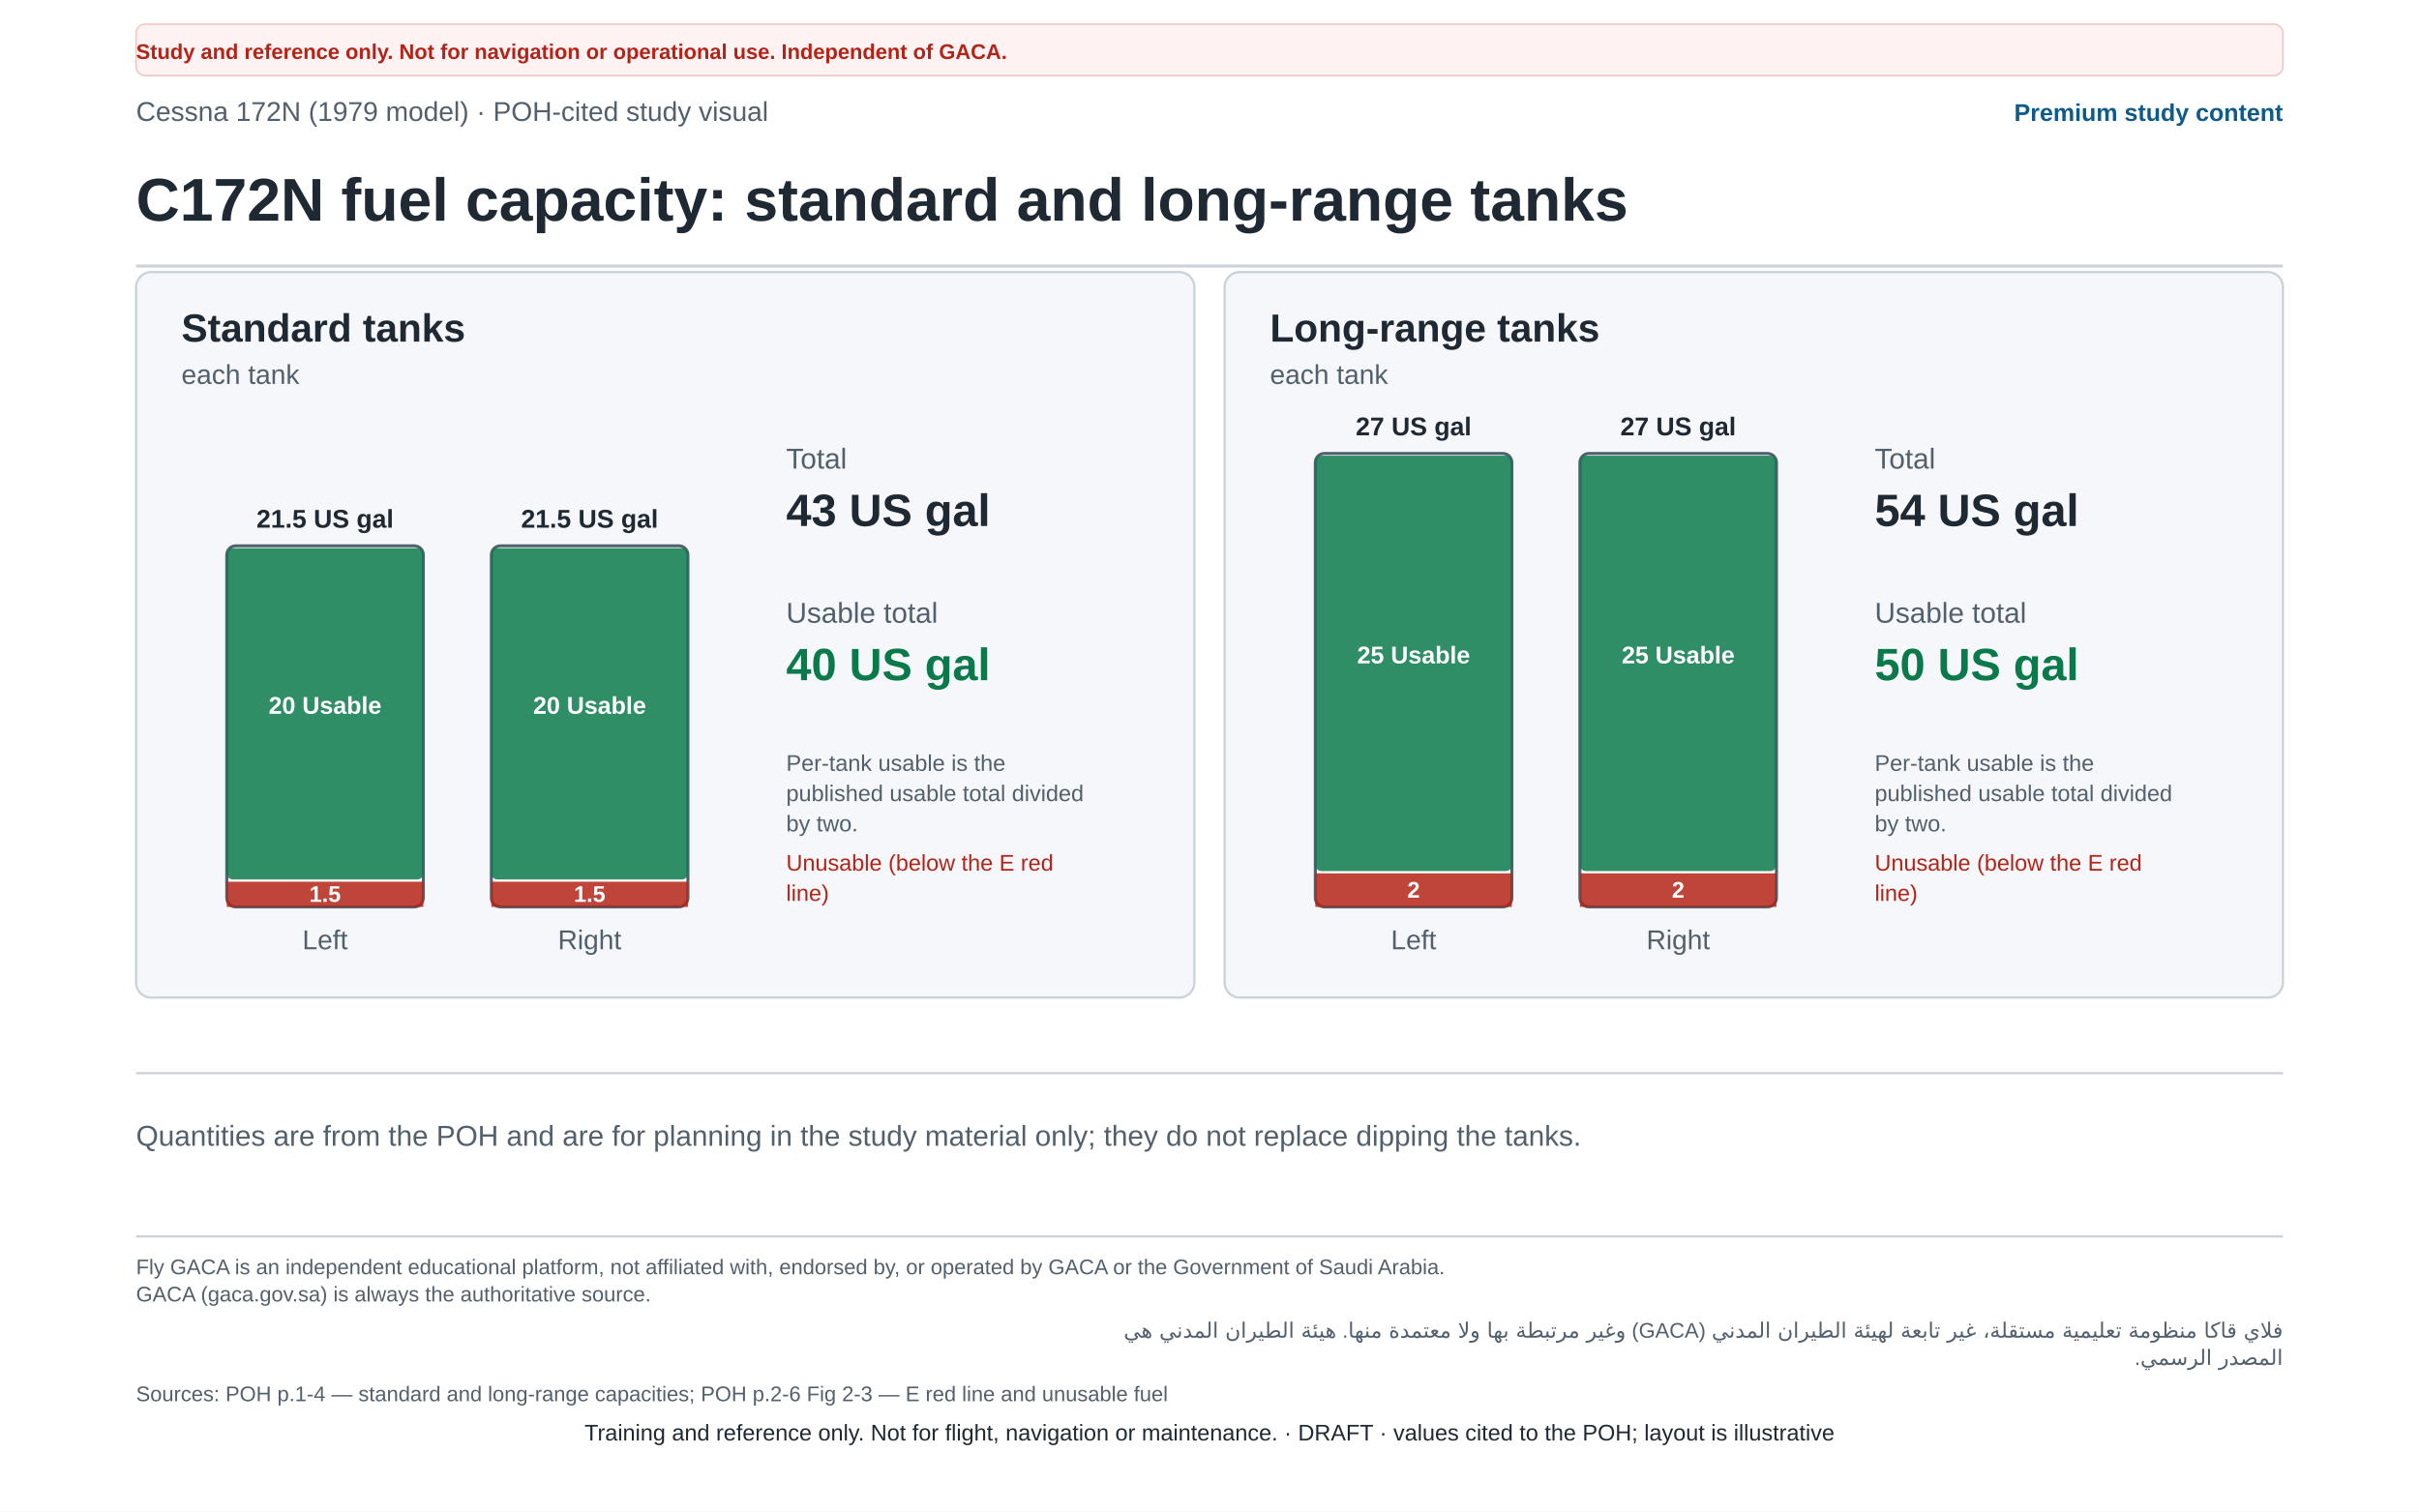
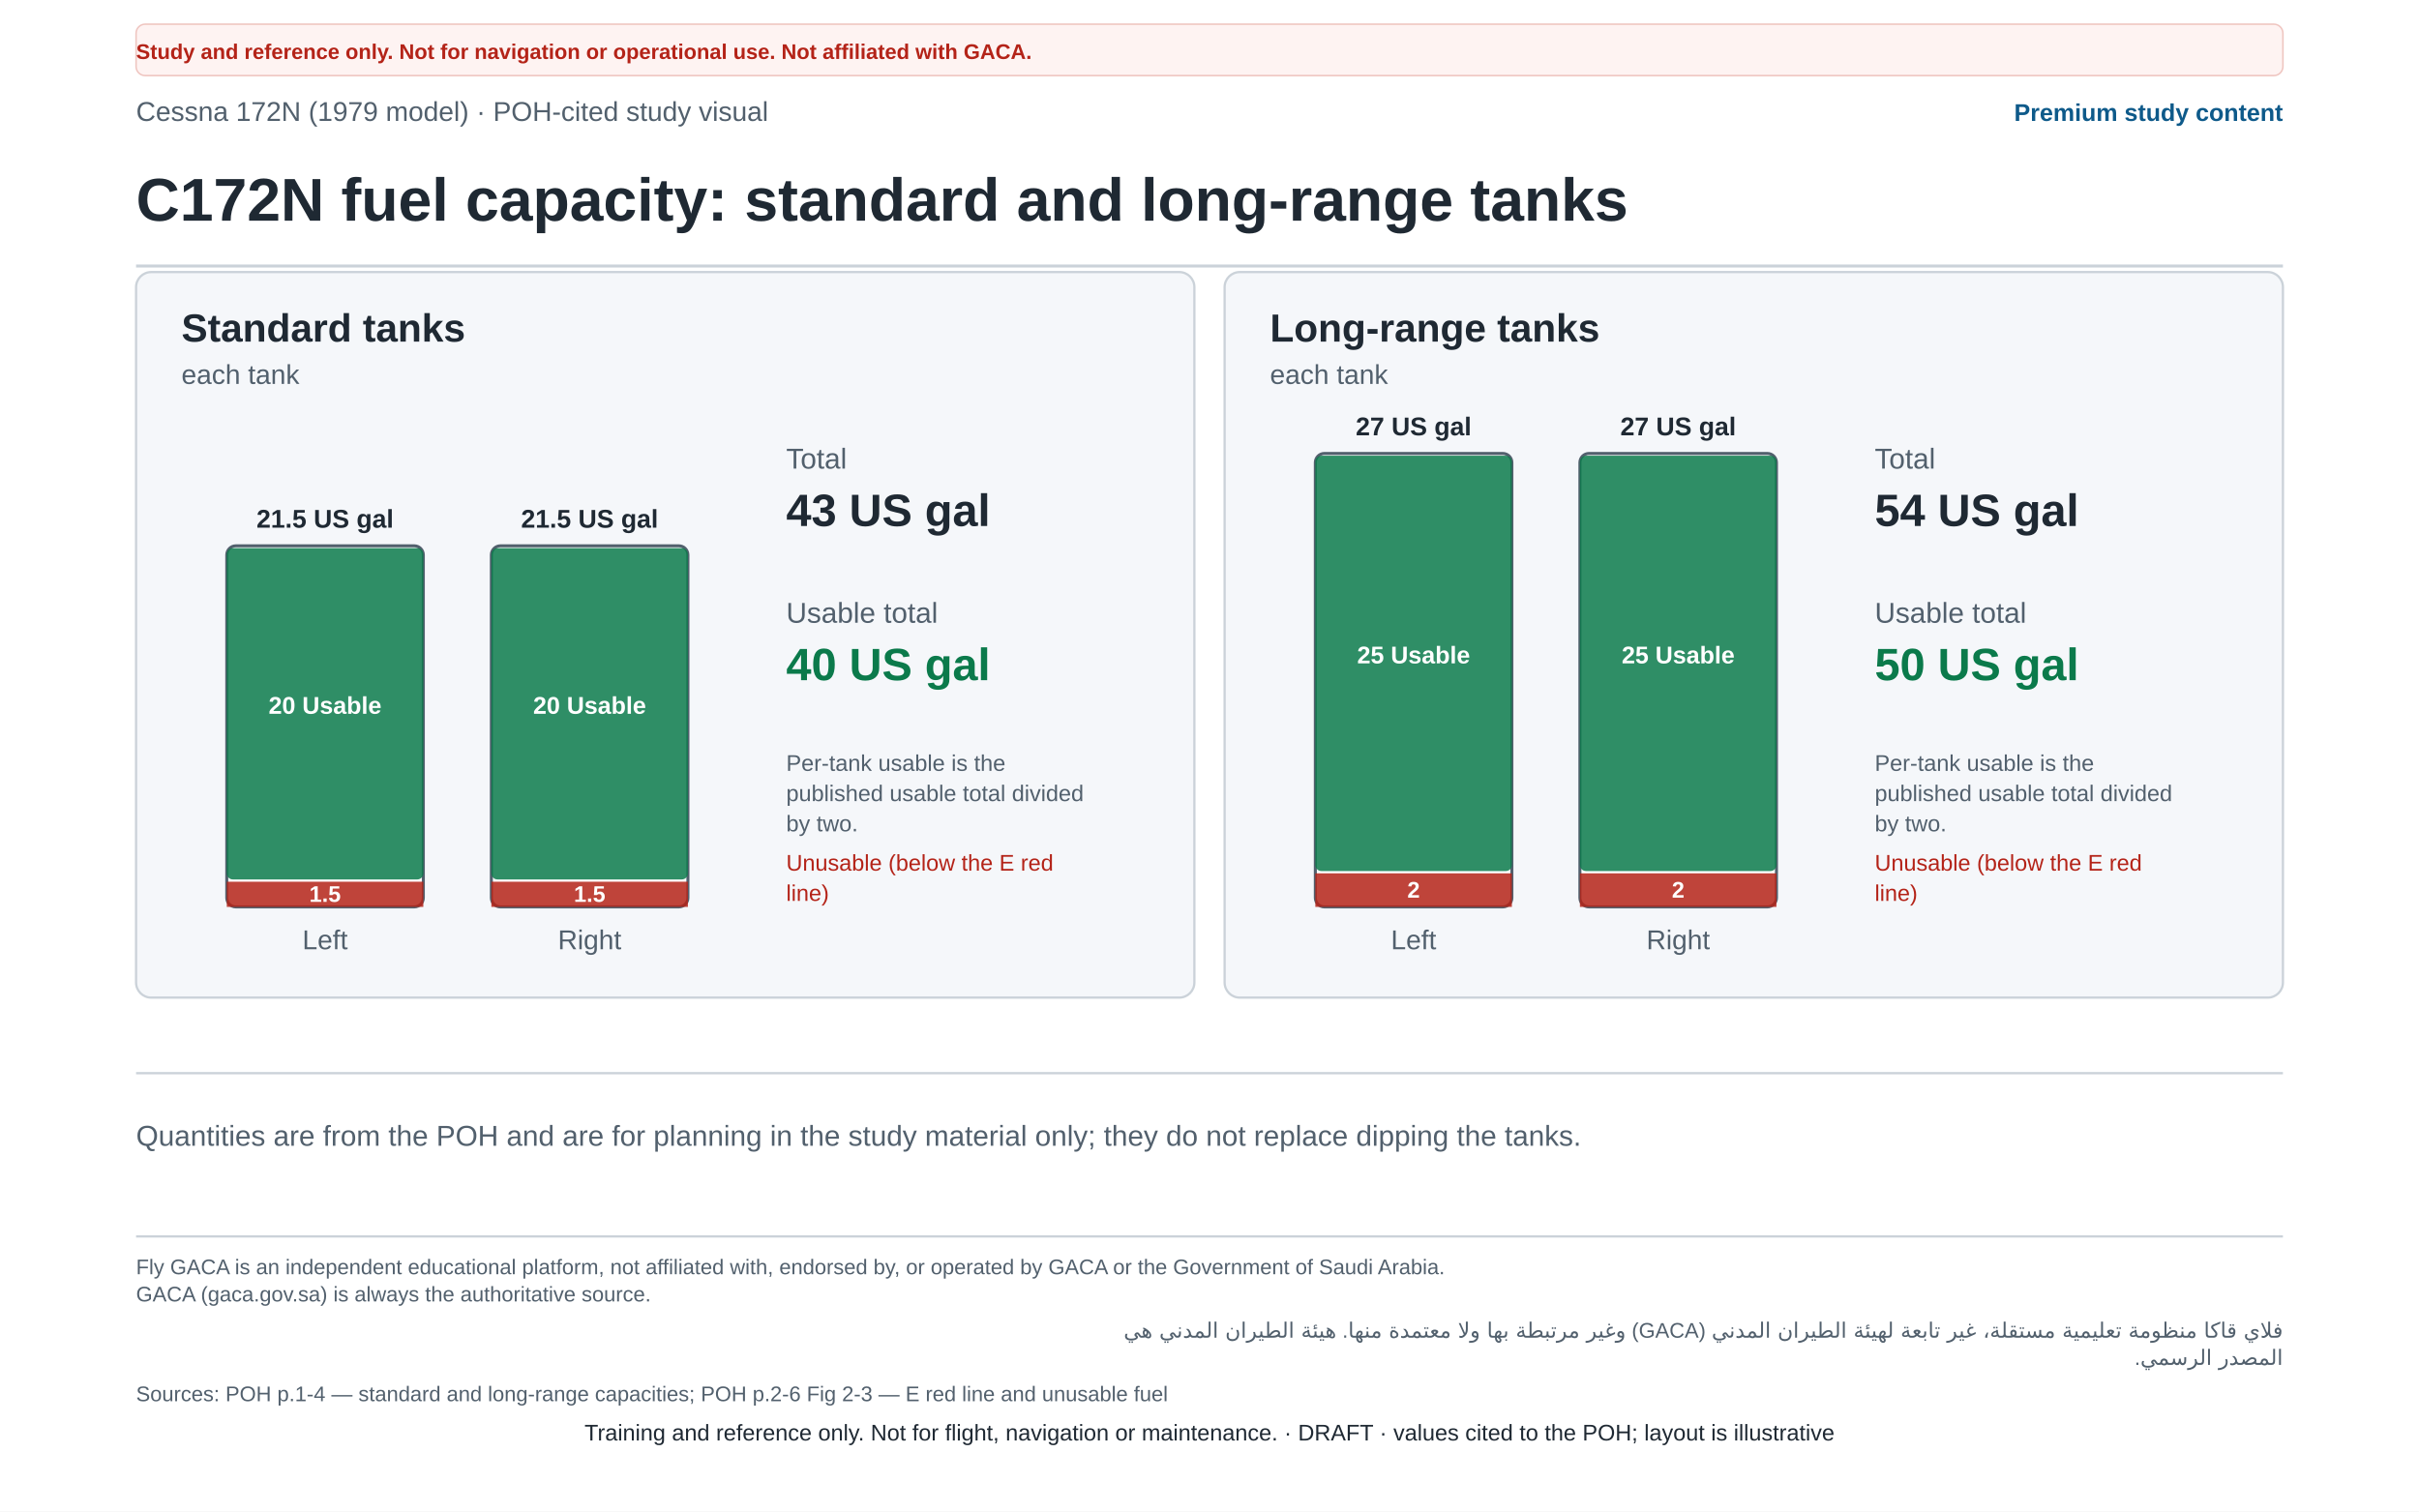
<svg xmlns="http://www.w3.org/2000/svg" viewBox="0 0 1600 1000" width="1600" height="1000" direction="ltr" lang="en" role="img" aria-labelledby="t">
  <rect x="0" y="0" width="1600" height="1000" fill="#FFFFFF" />
  <rect x="90" y="16" width="1420" height="34" fill="#FEF3F2" stroke="#EFC5C0" stroke-width="1" rx="6" />
-   <text x="90" y="39" text-anchor="start" font-family="IBM Plex Sans, IBM Plex Sans Arabic, Helvetica Neue, Arial, sans-serif" font-size="14" font-weight="600" fill="#B42318" direction="ltr">Study and reference only. Not for navigation or operational use. Independent of GACA.</text>
+   <text x="90" y="39" text-anchor="start" font-family="IBM Plex Sans, IBM Plex Sans Arabic, Helvetica Neue, Arial, sans-serif" font-size="14" font-weight="600" fill="#B42318" direction="ltr">Study and reference only. Not for navigation or operational use. Not affiliated with GACA.</text>
  <text x="90" y="80" text-anchor="start" font-family="IBM Plex Sans, IBM Plex Sans Arabic, Helvetica Neue, Arial, sans-serif" font-size="18" fill="#52606D">Cessna 172N (1979 model) · POH-cited study visual</text>
  <text x="1510" y="80" text-anchor="end" font-family="IBM Plex Sans, IBM Plex Sans Arabic, Helvetica Neue, Arial, sans-serif" font-size="16" font-weight="600" fill="#0E5A8A">Premium study content</text>
  <text x="90" y="146" text-anchor="start" font-family="IBM Plex Sans, IBM Plex Sans Arabic, Helvetica Neue, Arial, sans-serif" font-size="40" font-weight="600" fill="#1F2933">C172N fuel capacity: standard and long-range tanks</text>
  <line x1="90" y1="176" x2="1510" y2="176" stroke="#CBD2D9" stroke-width="2" />
  <g>
    <rect x="90" y="180" width="700" height="480" fill="#F5F7FA" stroke="#CBD2D9" stroke-width="1.5" rx="10" />
    <text x="120" y="226" text-anchor="start" font-family="IBM Plex Sans, IBM Plex Sans Arabic, Helvetica Neue, Arial, sans-serif" font-size="26" font-weight="600" fill="#1F2933">Standard tanks</text>
    <text x="120" y="254" text-anchor="start" font-family="IBM Plex Sans, IBM Plex Sans Arabic, Helvetica Neue, Arial, sans-serif" font-size="18" fill="#52606D">each tank</text>
    <rect x="150" y="361.11" width="130" height="238.89" fill="#FFFFFF" stroke="#52606D" stroke-width="2" rx="6" />
    <rect x="150" y="583.33" width="130" height="16.67" fill="#B42318" opacity="0.85" />
    <rect x="150" y="362.61" width="130" height="219.22" fill="#0B7A4B" opacity="0.85" rx="4" />
    <text x="215" y="628" text-anchor="middle" font-family="IBM Plex Sans, IBM Plex Sans Arabic, Helvetica Neue, Arial, sans-serif" font-size="18" fill="#52606D">Left</text>
    <text x="215" y="349.11" text-anchor="middle" font-family="IBM Plex Sans, IBM Plex Sans Arabic, Helvetica Neue, Arial, sans-serif" font-size="17" font-weight="600" fill="#1F2933">21.5 US gal</text>
    <text x="215" y="472.22" text-anchor="middle" font-family="IBM Plex Sans, IBM Plex Sans Arabic, Helvetica Neue, Arial, sans-serif" font-size="16" font-weight="600" fill="#FFFFFF">20 Usable</text>
    <text x="215" y="596.67" text-anchor="middle" font-family="IBM Plex Sans, IBM Plex Sans Arabic, Helvetica Neue, Arial, sans-serif" font-size="15" font-weight="600" fill="#FFFFFF">1.5</text>
    <rect x="325" y="361.11" width="130" height="238.89" fill="#FFFFFF" stroke="#52606D" stroke-width="2" rx="6" />
    <rect x="325" y="583.33" width="130" height="16.67" fill="#B42318" opacity="0.85" />
    <rect x="325" y="362.61" width="130" height="219.22" fill="#0B7A4B" opacity="0.85" rx="4" />
    <text x="390" y="628" text-anchor="middle" font-family="IBM Plex Sans, IBM Plex Sans Arabic, Helvetica Neue, Arial, sans-serif" font-size="18" fill="#52606D">Right</text>
    <text x="390" y="349.11" text-anchor="middle" font-family="IBM Plex Sans, IBM Plex Sans Arabic, Helvetica Neue, Arial, sans-serif" font-size="17" font-weight="600" fill="#1F2933">21.5 US gal</text>
    <text x="390" y="472.22" text-anchor="middle" font-family="IBM Plex Sans, IBM Plex Sans Arabic, Helvetica Neue, Arial, sans-serif" font-size="16" font-weight="600" fill="#FFFFFF">20 Usable</text>
    <text x="390" y="596.67" text-anchor="middle" font-family="IBM Plex Sans, IBM Plex Sans Arabic, Helvetica Neue, Arial, sans-serif" font-size="15" font-weight="600" fill="#FFFFFF">1.5</text>
    <text x="520" y="310" text-anchor="start" font-family="IBM Plex Sans, IBM Plex Sans Arabic, Helvetica Neue, Arial, sans-serif" font-size="19" fill="#52606D">Total</text>
    <text x="520" y="348" text-anchor="start" font-family="IBM Plex Sans, IBM Plex Sans Arabic, Helvetica Neue, Arial, sans-serif" font-size="30" font-weight="600" fill="#1F2933">43 US gal</text>
    <text x="520" y="412" text-anchor="start" font-family="IBM Plex Sans, IBM Plex Sans Arabic, Helvetica Neue, Arial, sans-serif" font-size="19" fill="#52606D">Usable total</text>
    <text x="520" y="450" text-anchor="start" font-family="IBM Plex Sans, IBM Plex Sans Arabic, Helvetica Neue, Arial, sans-serif" font-size="30" font-weight="600" fill="#0B7A4B">40 US gal</text>
    <text x="520" y="510" text-anchor="start" font-family="IBM Plex Sans, IBM Plex Sans Arabic, Helvetica Neue, Arial, sans-serif" font-size="15" fill="#52606D">Per-tank usable is the</text>
    <text x="520" y="530" text-anchor="start" font-family="IBM Plex Sans, IBM Plex Sans Arabic, Helvetica Neue, Arial, sans-serif" font-size="15" fill="#52606D">published usable total divided</text>
    <text x="520" y="550" text-anchor="start" font-family="IBM Plex Sans, IBM Plex Sans Arabic, Helvetica Neue, Arial, sans-serif" font-size="15" fill="#52606D">by two.</text>
    <text x="520" y="576" text-anchor="start" font-family="IBM Plex Sans, IBM Plex Sans Arabic, Helvetica Neue, Arial, sans-serif" font-size="15" fill="#B42318">Unusable (below the E red</text>
    <text x="520" y="596" text-anchor="start" font-family="IBM Plex Sans, IBM Plex Sans Arabic, Helvetica Neue, Arial, sans-serif" font-size="15" fill="#B42318">line)</text>
    <rect x="810" y="180" width="700" height="480" fill="#F5F7FA" stroke="#CBD2D9" stroke-width="1.5" rx="10" />
    <text x="840" y="226" text-anchor="start" font-family="IBM Plex Sans, IBM Plex Sans Arabic, Helvetica Neue, Arial, sans-serif" font-size="26" font-weight="600" fill="#1F2933">Long-range tanks</text>
    <text x="840" y="254" text-anchor="start" font-family="IBM Plex Sans, IBM Plex Sans Arabic, Helvetica Neue, Arial, sans-serif" font-size="18" fill="#52606D">each tank</text>
    <rect x="870" y="300" width="130" height="300" fill="#FFFFFF" stroke="#52606D" stroke-width="2" rx="6" />
    <rect x="870" y="577.78" width="130" height="22.22" fill="#B42318" opacity="0.85" />
    <rect x="870" y="301.5" width="130" height="274.78" fill="#0B7A4B" opacity="0.85" rx="4" />
    <text x="935" y="628" text-anchor="middle" font-family="IBM Plex Sans, IBM Plex Sans Arabic, Helvetica Neue, Arial, sans-serif" font-size="18" fill="#52606D">Left</text>
    <text x="935" y="288" text-anchor="middle" font-family="IBM Plex Sans, IBM Plex Sans Arabic, Helvetica Neue, Arial, sans-serif" font-size="17" font-weight="600" fill="#1F2933">27 US gal</text>
    <text x="935" y="438.89" text-anchor="middle" font-family="IBM Plex Sans, IBM Plex Sans Arabic, Helvetica Neue, Arial, sans-serif" font-size="16" font-weight="600" fill="#FFFFFF">25 Usable</text>
    <text x="935" y="593.89" text-anchor="middle" font-family="IBM Plex Sans, IBM Plex Sans Arabic, Helvetica Neue, Arial, sans-serif" font-size="15" font-weight="600" fill="#FFFFFF">2</text>
    <rect x="1045" y="300" width="130" height="300" fill="#FFFFFF" stroke="#52606D" stroke-width="2" rx="6" />
    <rect x="1045" y="577.78" width="130" height="22.22" fill="#B42318" opacity="0.85" />
    <rect x="1045" y="301.5" width="130" height="274.78" fill="#0B7A4B" opacity="0.85" rx="4" />
    <text x="1110" y="628" text-anchor="middle" font-family="IBM Plex Sans, IBM Plex Sans Arabic, Helvetica Neue, Arial, sans-serif" font-size="18" fill="#52606D">Right</text>
    <text x="1110" y="288" text-anchor="middle" font-family="IBM Plex Sans, IBM Plex Sans Arabic, Helvetica Neue, Arial, sans-serif" font-size="17" font-weight="600" fill="#1F2933">27 US gal</text>
    <text x="1110" y="438.89" text-anchor="middle" font-family="IBM Plex Sans, IBM Plex Sans Arabic, Helvetica Neue, Arial, sans-serif" font-size="16" font-weight="600" fill="#FFFFFF">25 Usable</text>
    <text x="1110" y="593.89" text-anchor="middle" font-family="IBM Plex Sans, IBM Plex Sans Arabic, Helvetica Neue, Arial, sans-serif" font-size="15" font-weight="600" fill="#FFFFFF">2</text>
    <text x="1240" y="310" text-anchor="start" font-family="IBM Plex Sans, IBM Plex Sans Arabic, Helvetica Neue, Arial, sans-serif" font-size="19" fill="#52606D">Total</text>
    <text x="1240" y="348" text-anchor="start" font-family="IBM Plex Sans, IBM Plex Sans Arabic, Helvetica Neue, Arial, sans-serif" font-size="30" font-weight="600" fill="#1F2933">54 US gal</text>
    <text x="1240" y="412" text-anchor="start" font-family="IBM Plex Sans, IBM Plex Sans Arabic, Helvetica Neue, Arial, sans-serif" font-size="19" fill="#52606D">Usable total</text>
    <text x="1240" y="450" text-anchor="start" font-family="IBM Plex Sans, IBM Plex Sans Arabic, Helvetica Neue, Arial, sans-serif" font-size="30" font-weight="600" fill="#0B7A4B">50 US gal</text>
    <text x="1240" y="510" text-anchor="start" font-family="IBM Plex Sans, IBM Plex Sans Arabic, Helvetica Neue, Arial, sans-serif" font-size="15" fill="#52606D">Per-tank usable is the</text>
    <text x="1240" y="530" text-anchor="start" font-family="IBM Plex Sans, IBM Plex Sans Arabic, Helvetica Neue, Arial, sans-serif" font-size="15" fill="#52606D">published usable total divided</text>
    <text x="1240" y="550" text-anchor="start" font-family="IBM Plex Sans, IBM Plex Sans Arabic, Helvetica Neue, Arial, sans-serif" font-size="15" fill="#52606D">by two.</text>
    <text x="1240" y="576" text-anchor="start" font-family="IBM Plex Sans, IBM Plex Sans Arabic, Helvetica Neue, Arial, sans-serif" font-size="15" fill="#B42318">Unusable (below the E red</text>
    <text x="1240" y="596" text-anchor="start" font-family="IBM Plex Sans, IBM Plex Sans Arabic, Helvetica Neue, Arial, sans-serif" font-size="15" fill="#B42318">line)</text>
    <line x1="90" y1="710" x2="1510" y2="710" stroke="#CBD2D9" stroke-width="1.5" />
    <text x="90" y="758" text-anchor="start" font-family="IBM Plex Sans, IBM Plex Sans Arabic, Helvetica Neue, Arial, sans-serif" font-size="19" fill="#52606D">Quantities are from the POH and are for planning in the study material only; they do not replace dipping the tanks.</text>
  </g>
  <line x1="90" y1="818" x2="1510" y2="818" stroke="#CBD2D9" stroke-width="1.5" />
  <text x="90" y="843" text-anchor="start" font-family="IBM Plex Sans, IBM Plex Sans Arabic, Helvetica Neue, Arial, sans-serif" font-size="14" fill="#52606D" direction="ltr">Fly GACA is an independent educational platform, not affiliated with, endorsed by, or operated by GACA or the Government of Saudi Arabia.</text>
  <text x="90" y="861" text-anchor="start" font-family="IBM Plex Sans, IBM Plex Sans Arabic, Helvetica Neue, Arial, sans-serif" font-size="14" fill="#52606D" direction="ltr">GACA (gaca.gov.sa) is always the authoritative source.</text>
  <text x="1510" y="885" text-anchor="start" font-family="IBM Plex Sans, IBM Plex Sans Arabic, Helvetica Neue, Arial, sans-serif" font-size="14" fill="#52606D" direction="rtl">فلاي قاكا منظومة تعليمية مستقلة، غير تابعة لهيئة الطيران المدني (GACA) وغير مرتبطة بها ولا معتمدة منها. هيئة الطيران المدني هي</text>
  <text x="1510" y="903" text-anchor="start" font-family="IBM Plex Sans, IBM Plex Sans Arabic, Helvetica Neue, Arial, sans-serif" font-size="14" fill="#52606D" direction="rtl">المصدر الرسمي.</text>
  <text x="90" y="927" text-anchor="start" font-family="IBM Plex Sans, IBM Plex Sans Arabic, Helvetica Neue, Arial, sans-serif" font-size="14" fill="#52606D" direction="ltr">Sources: POH p.1-4 — standard and long-range capacities; POH p.2-6 Fig 2-3 — E red line and unusable fuel</text>
  <text x="800" y="953" text-anchor="middle" font-family="IBM Plex Sans, IBM Plex Sans Arabic, Helvetica Neue, Arial, sans-serif" font-size="15" fill="#1F2933">Training and reference only. Not for flight, navigation or maintenance. · DRAFT · values cited to the POH; layout is illustrative</text>
</svg>
